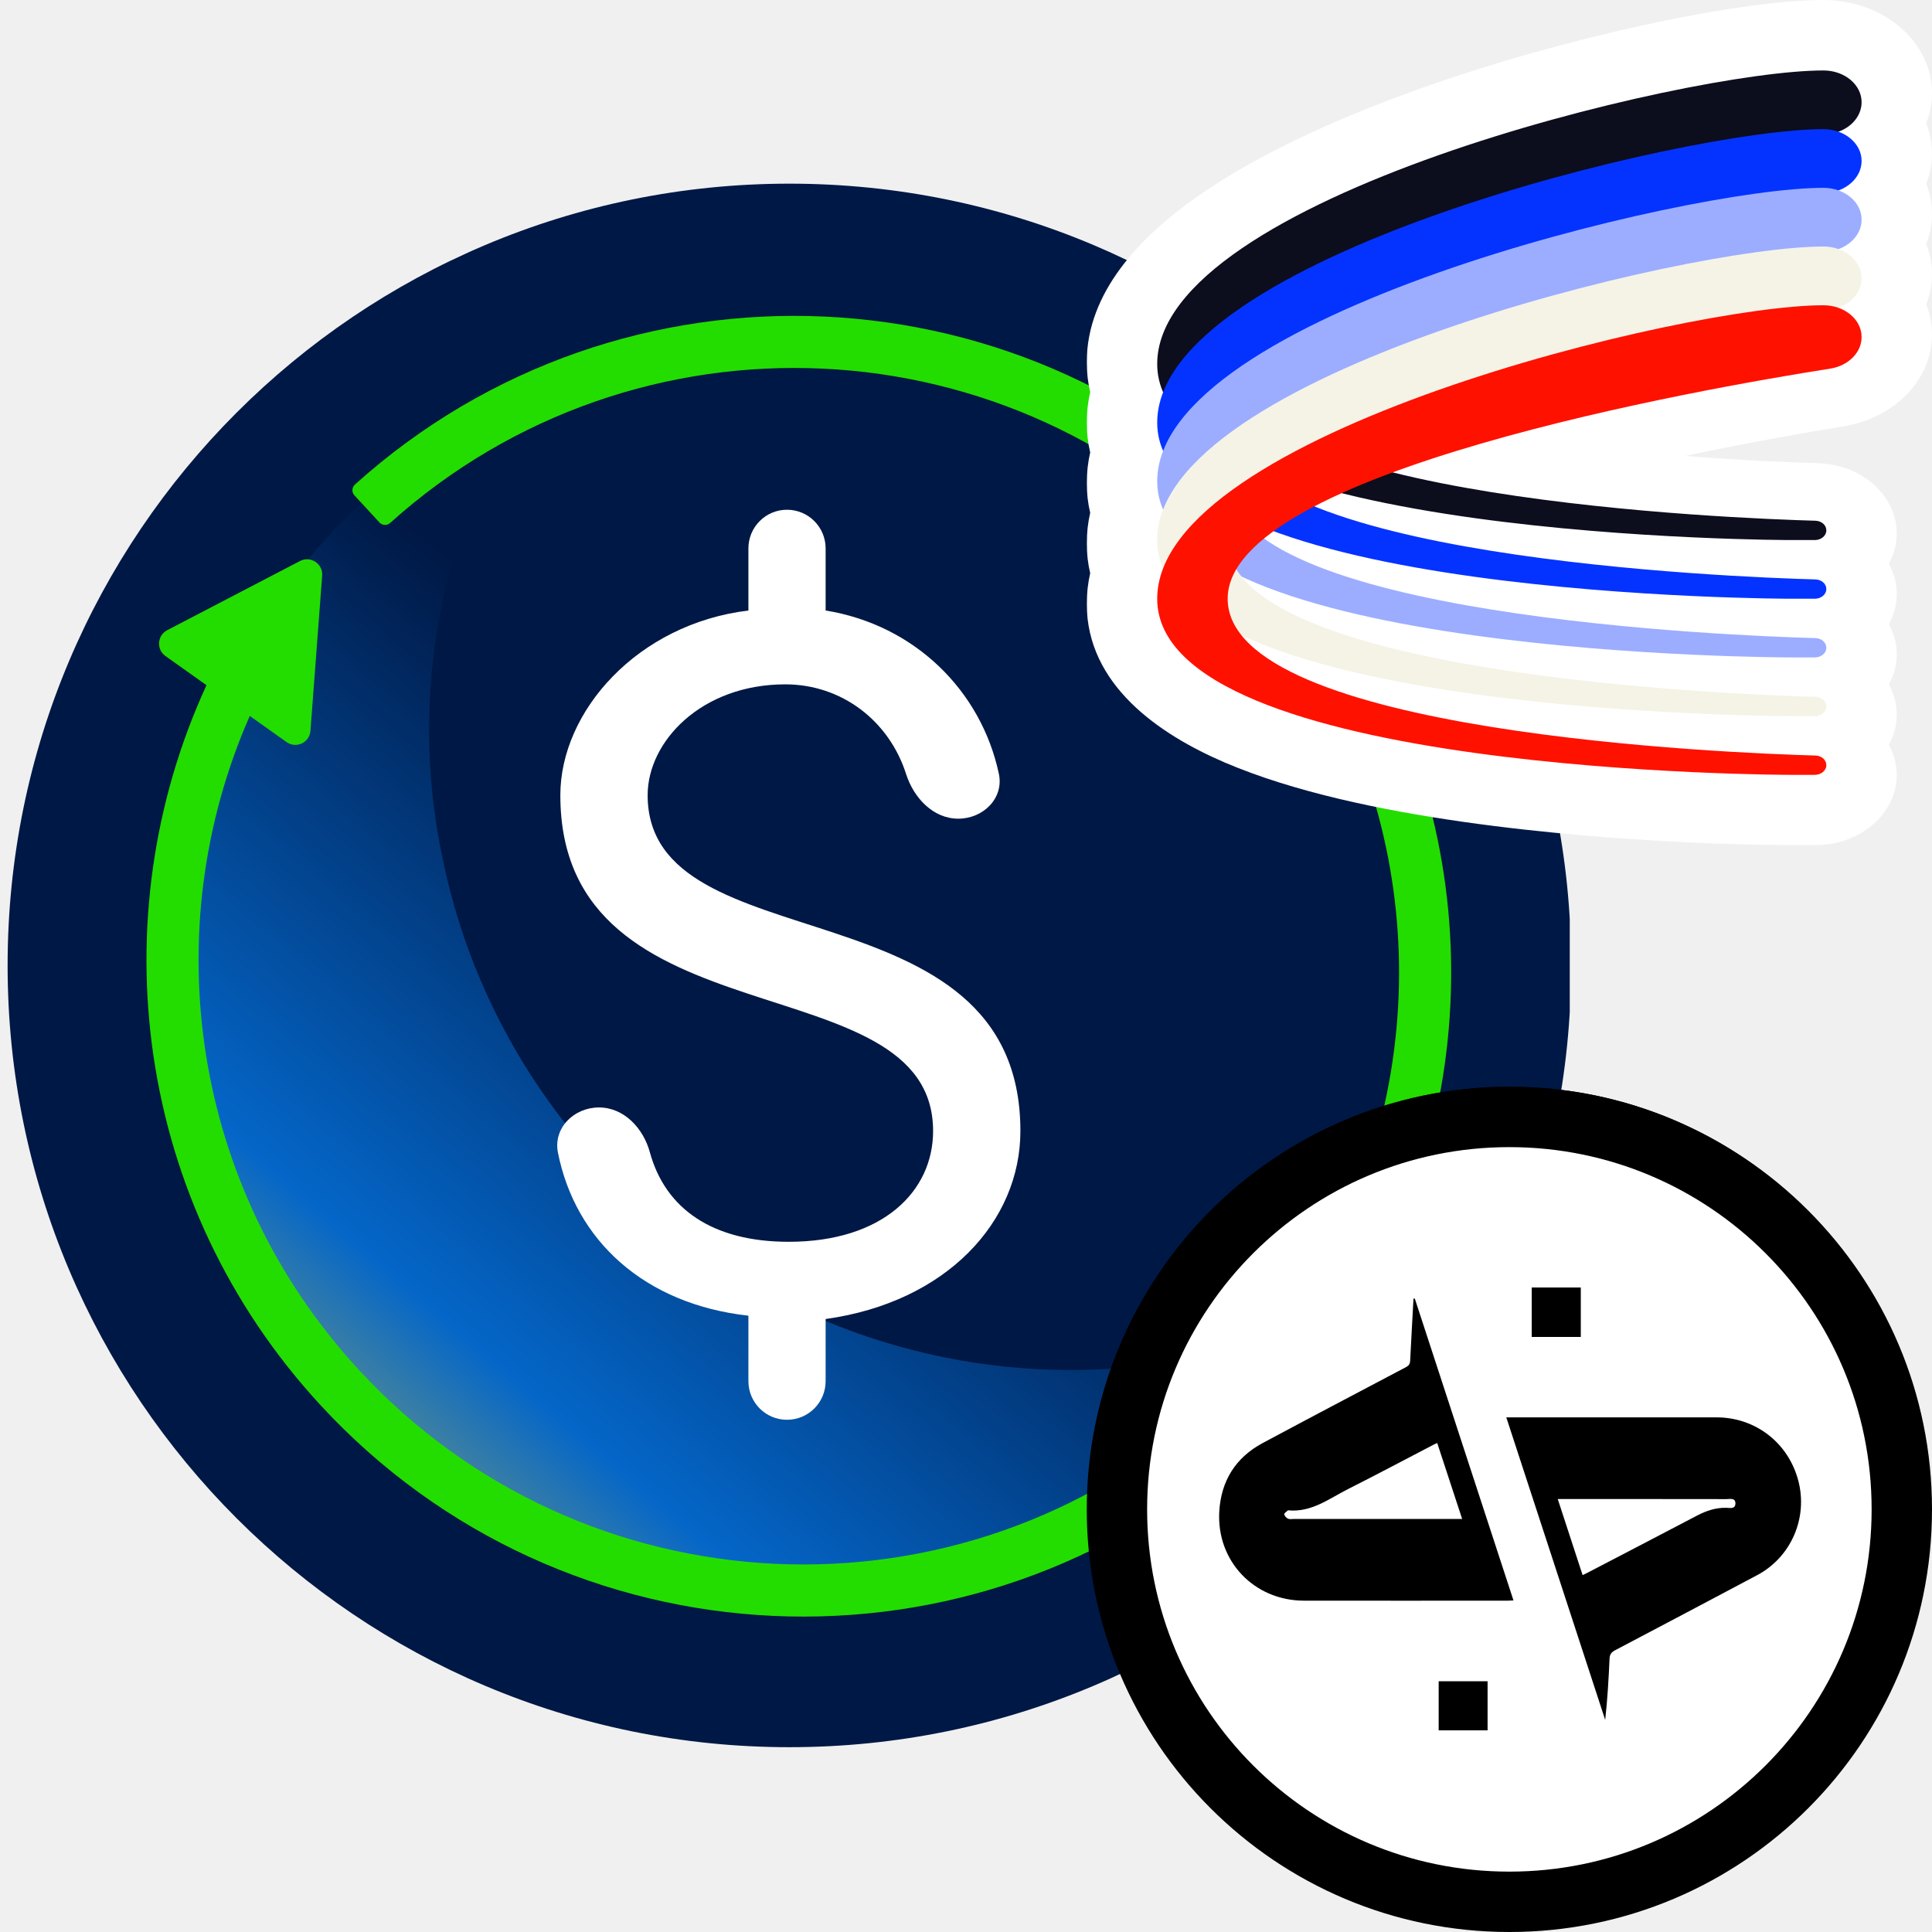
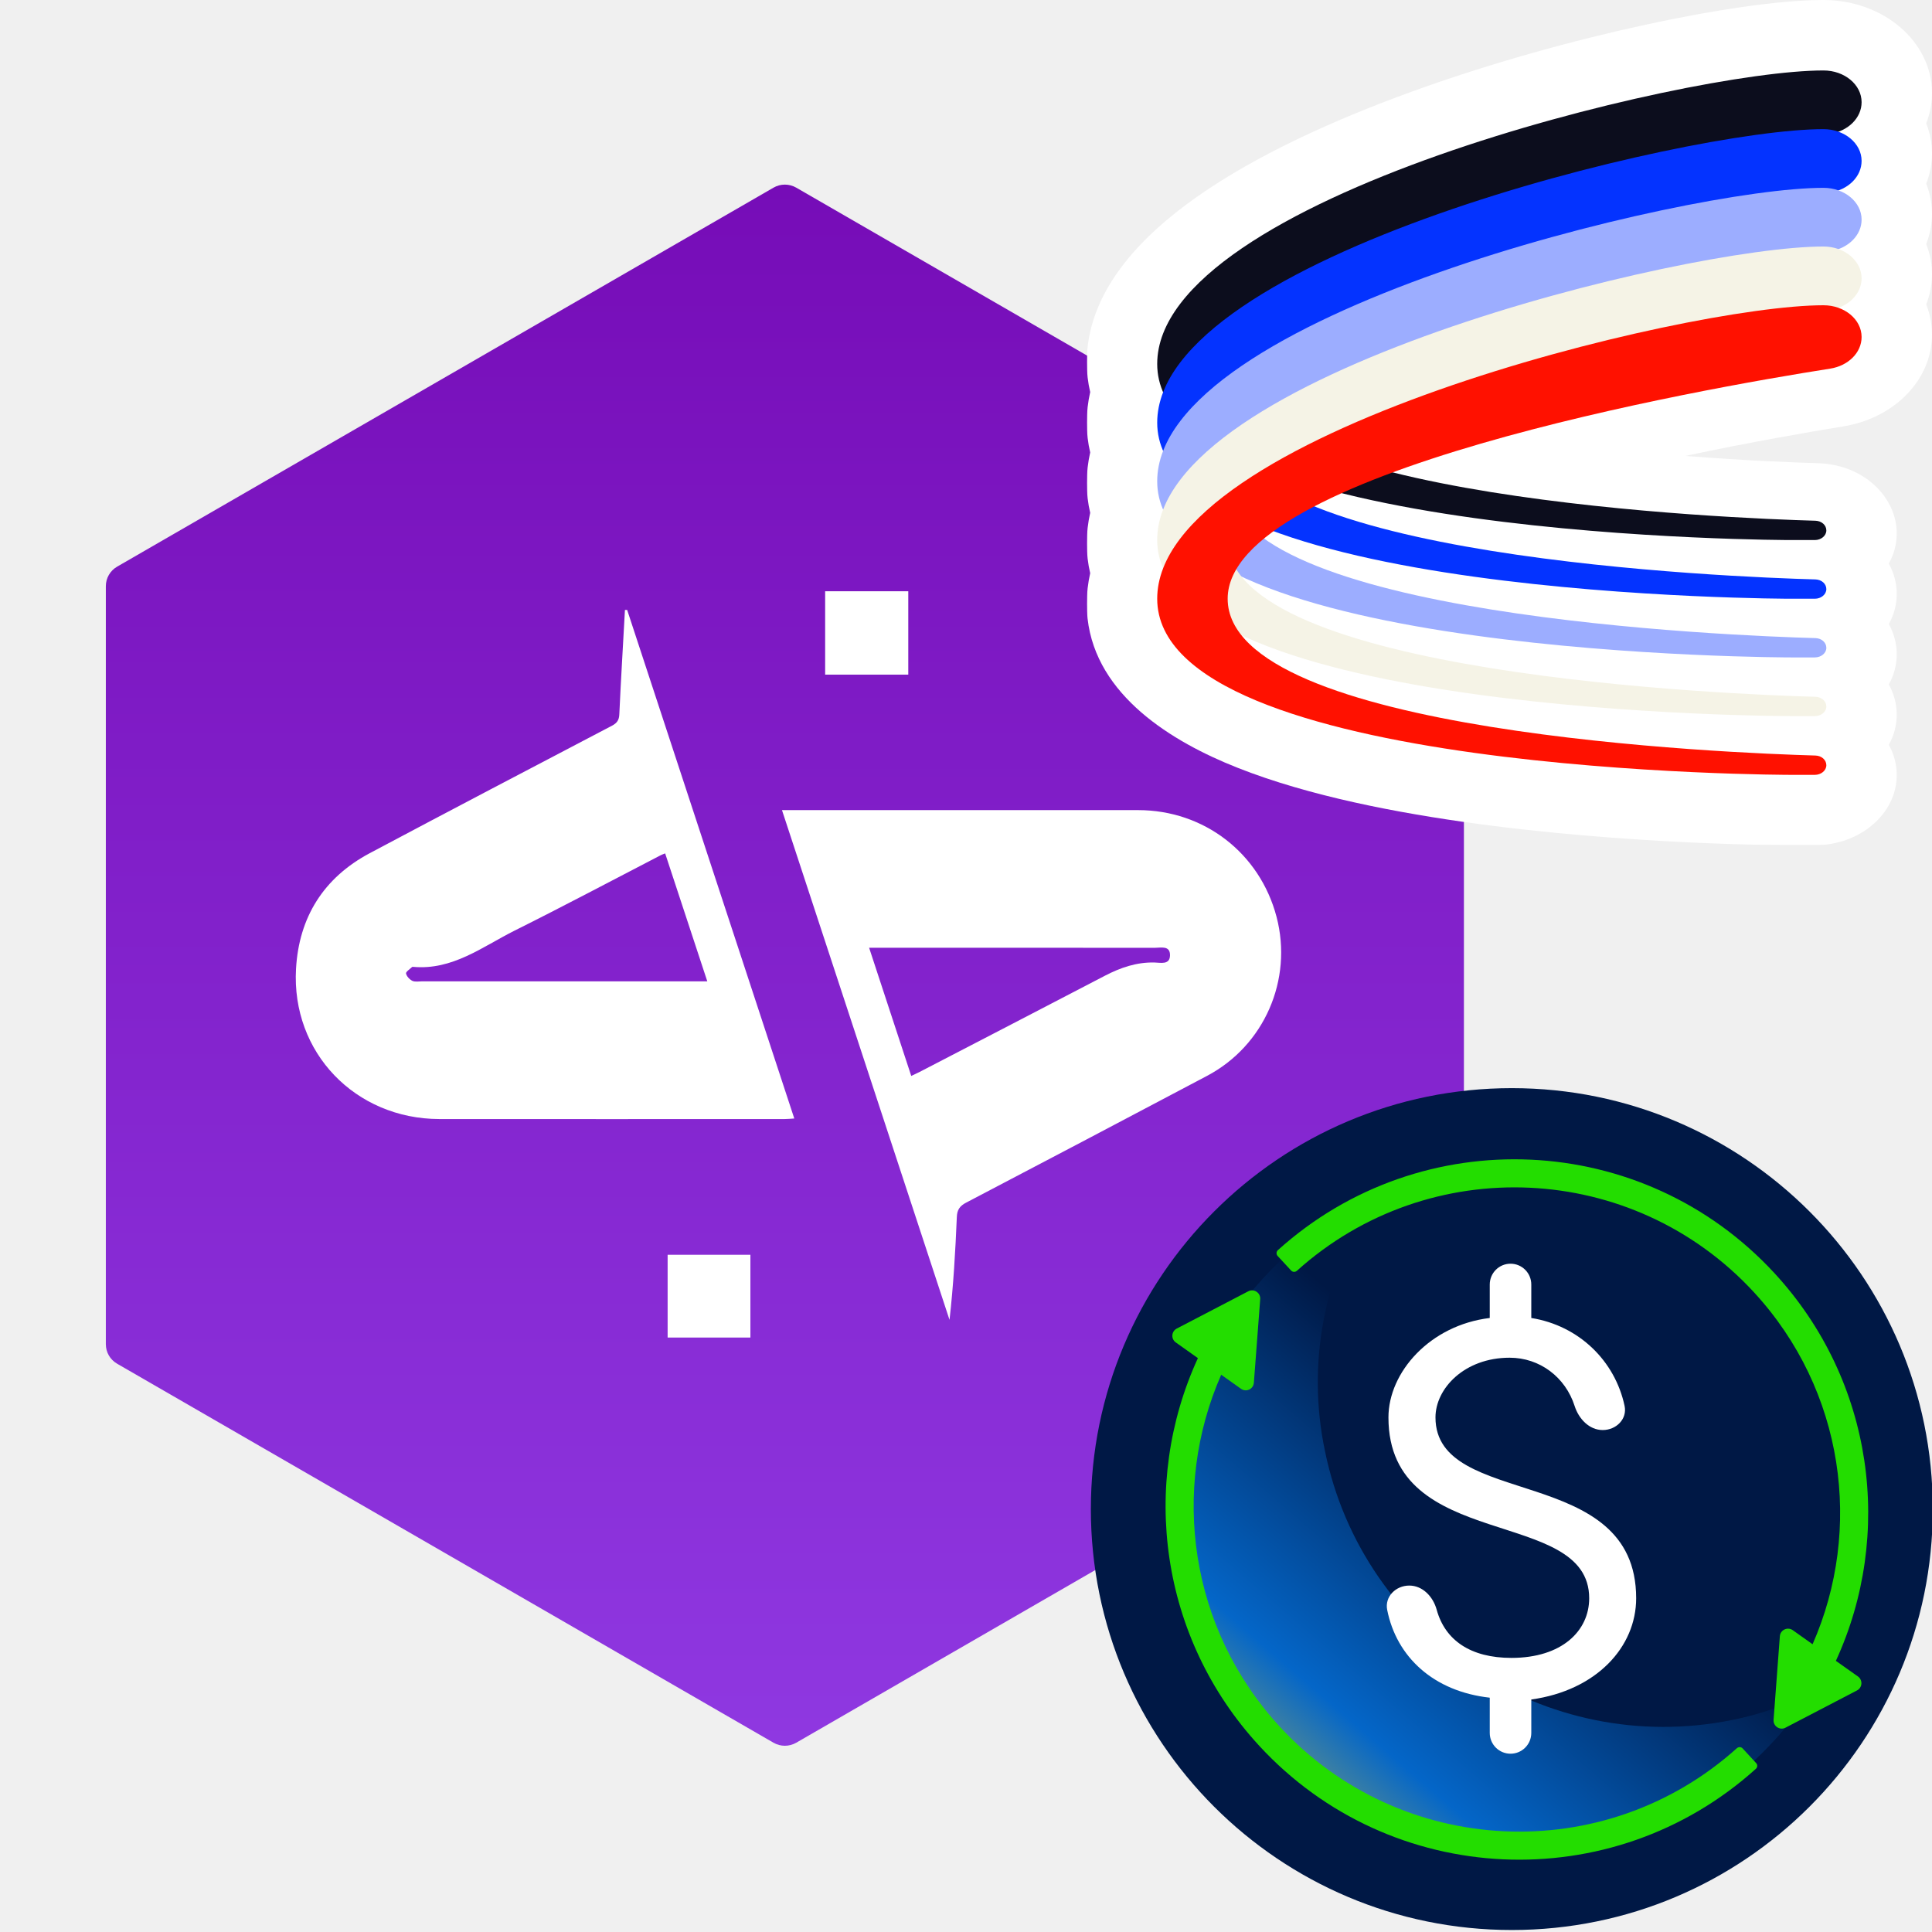
<svg xmlns="http://www.w3.org/2000/svg" width="32" height="32" viewBox="0 0 32 32" fill="none">
-   <g clip-path="url(#clip0_533_216472)">
-     <path d="M13.074 28.939C20.226 28.939 26.023 23.142 26.023 15.991C26.023 8.84 20.226 3.042 13.074 3.042C5.923 3.042 0.126 8.84 0.126 15.991C0.126 23.142 5.923 28.939 13.074 28.939Z" fill="#001845" />
-     <path d="M19.846 22.48C14.105 23.64 8.496 19.918 7.329 14.21C6.745 11.444 7.345 8.682 8.771 6.451C4.447 8.438 1.889 13.195 2.881 18.079C4.048 23.787 9.657 27.509 15.399 26.349C18.358 25.769 20.73 24.011 22.274 21.663C21.504 22.014 20.734 22.306 19.846 22.48Z" fill="url(#paint0_linear_533_216472)" />
-     <path d="M12.396 21.792C10.675 21.601 9.53 20.547 9.241 19.09C9.161 18.683 9.506 18.343 9.921 18.343C10.335 18.343 10.655 18.686 10.764 19.086C11.022 20.026 11.807 20.568 13.063 20.568C14.62 20.568 15.455 19.734 15.455 18.733C15.455 15.896 9.281 17.342 9.281 13.171C9.281 11.78 10.56 10.334 12.396 10.112V9.083C12.396 8.73 12.682 8.443 13.035 8.443C13.389 8.443 13.675 8.73 13.675 9.083V10.112C15.143 10.349 16.249 11.433 16.544 12.815C16.631 13.22 16.286 13.56 15.872 13.56C15.457 13.56 15.134 13.216 15.008 12.821C14.724 11.933 13.936 11.335 13.007 11.335C11.617 11.335 10.727 12.281 10.727 13.171C10.727 16.007 16.901 14.561 16.901 18.733C16.901 20.234 15.677 21.569 13.675 21.847V22.876C13.675 23.23 13.389 23.516 13.035 23.516C12.682 23.516 12.396 23.23 12.396 22.876V21.792Z" fill="white" />
-     <path fill-rule="evenodd" clip-rule="evenodd" d="M23.042 20.659L23.721 21.142C23.875 21.25 23.859 21.482 23.692 21.569L21.492 22.715C21.318 22.806 21.111 22.67 21.126 22.474L21.32 19.902C21.334 19.708 21.556 19.604 21.715 19.717L22.325 20.149C23.88 16.614 23.305 12.342 20.521 9.322C16.801 5.286 10.533 5.001 6.463 8.661C6.412 8.708 6.332 8.705 6.285 8.654L5.87 8.204C5.823 8.153 5.827 8.073 5.878 8.026C10.299 4.044 17.113 4.351 21.156 8.737C24.224 12.065 24.821 16.79 23.042 20.659Z" fill="#23DD00" />
-     <path fill-rule="evenodd" clip-rule="evenodd" d="M3.42 11.349L2.74 10.866C2.587 10.757 2.603 10.525 2.769 10.438L4.969 9.292C5.144 9.201 5.351 9.338 5.336 9.534L5.142 12.105C5.127 12.3 4.906 12.404 4.746 12.291L4.137 11.858C2.581 15.393 3.156 19.665 5.94 22.685C9.66 26.721 15.928 27.006 19.998 23.346C20.05 23.3 20.13 23.303 20.177 23.354L20.592 23.804C20.639 23.855 20.635 23.935 20.584 23.981C16.163 27.964 9.349 27.657 5.305 23.27C2.238 19.943 1.641 15.217 3.42 11.349Z" fill="#23DD00" />
+   <path d="M12.812 3.108C12.928 3.041 13.071 3.041 13.188 3.108L24.059 9.385C24.175 9.452 24.247 9.576 24.247 9.71V22.263C24.247 22.398 24.175 22.521 24.059 22.588L13.188 28.865C13.071 28.932 12.928 28.932 12.812 28.865L1.941 22.588C1.824 22.521 1.753 22.398 1.753 22.263V9.71C1.753 9.576 1.824 9.452 1.941 9.385L12.812 3.108Z" fill="url(#paint0_linear_569_218330)" />
+   <path d="M10.387 10.1C11.308 12.905 12.23 15.709 13.156 18.526C13.09 18.53 13.043 18.535 12.996 18.535C11.09 18.535 9.183 18.537 7.277 18.535C5.884 18.532 4.824 17.433 4.903 16.047C4.951 15.194 5.359 14.54 6.121 14.133C7.457 13.422 8.797 12.722 10.138 12.019C10.221 11.975 10.255 11.924 10.258 11.829C10.284 11.254 10.32 10.678 10.351 10.103C10.363 10.103 10.375 10.103 10.386 10.103L10.387 10.1ZM11.715 16.254C11.479 15.536 11.249 14.838 11.017 14.135C10.981 14.149 10.961 14.156 10.942 14.166C10.137 14.583 9.335 15.009 8.523 15.414C7.988 15.682 7.494 16.074 6.841 16.014C6.836 16.014 6.828 16.014 6.826 16.016C6.789 16.052 6.721 16.095 6.725 16.123C6.734 16.17 6.784 16.223 6.83 16.246C6.876 16.267 6.938 16.254 6.994 16.254H11.715Z" fill="white" />
+   <path d="M12.951 13.418H13.163C15.059 13.418 16.954 13.418 18.85 13.418C19.944 13.418 20.867 14.131 21.144 15.187C21.416 16.227 20.941 17.32 19.99 17.821C18.663 18.523 17.333 19.223 16.003 19.919C15.895 19.975 15.852 20.04 15.848 20.16C15.824 20.725 15.792 21.289 15.727 21.861C14.805 19.057 13.883 16.252 12.952 13.418H12.951ZM14.395 15.697C14.633 16.421 14.862 17.117 15.093 17.821C15.152 17.793 15.191 17.775 15.229 17.756C16.254 17.224 17.28 16.694 18.303 16.16C18.562 16.026 18.826 15.935 19.122 15.942C19.223 15.944 19.377 15.986 19.379 15.822C19.381 15.656 19.227 15.699 19.124 15.699C17.616 15.697 16.107 15.698 14.599 15.698H14.395V15.697Z" fill="white" />
+   <path d="M13.667 11.174V9.793H15.044V11.174H13.667Z" fill="white" />
+   <path d="M11.058 22.154V20.783H12.429V22.154H11.058Z" fill="white" />
+   <g clip-path="url(#clip0_569_218330)">
+     <mask id="mask0_569_218330" style="mask-type:luminance" maskUnits="userSpaceOnUse" x="18" y="0" width="14" height="14">
+       <path d="M32 0H18V14H32V0Z" fill="white" />
+     </mask>
+     <g mask="url(#mask0_569_218330)">
+       <path fill-rule="evenodd" clip-rule="evenodd" d="M30.202 8.69395e-10C29.481 -1.37073e-05 28.391 0.162 27.226 0.416C26.035 0.675 24.67 1.051 23.372 1.522C22.086 1.989 20.808 2.57 19.831 3.256C18.888 3.917 18 4.838 18 6C18 6.173 18.02 6.338 18.057 6.494C18.02 6.657 18 6.826 18 7C18 7.173 18.02 7.338 18.057 7.494C18.02 7.657 18 7.826 18 8C18 8.173 18.02 8.338 18.057 8.494C18.02 8.657 18 8.826 18 9C18 9.173 18.02 9.338 18.057 9.494C18.02 9.657 18 9.826 18 10C18 11.34 19.19 12.159 20.285 12.629C21.426 13.118 22.875 13.418 24.225 13.611C25.594 13.807 26.952 13.903 27.961 13.952C28.467 13.976 28.89 13.988 29.187 13.994C29.333 13.997 29.574 13.999 29.661 14L29.667 14H30.059C30.808 14 31.416 13.479 31.416 12.836C31.416 12.662 31.37 12.491 31.285 12.336C31.369 12.185 31.416 12.015 31.416 11.836C31.416 11.662 31.37 11.491 31.285 11.336C31.369 11.185 31.416 11.015 31.416 10.836C31.416 10.662 31.37 10.491 31.285 10.336C31.369 10.185 31.416 10.015 31.416 9.836C31.416 9.661 31.37 9.49 31.284 9.335C31.369 9.184 31.416 9.015 31.416 8.836C31.416 8.243 30.881 7.694 30.108 7.672C29.759 7.662 28.933 7.632 27.911 7.552C29.009 7.319 29.967 7.154 30.527 7.063C31.382 6.925 32 6.287 32 5.541C32 5.367 31.966 5.199 31.904 5.042C31.966 4.884 32 4.716 32 4.541C32 4.367 31.966 4.199 31.904 4.042C31.966 3.884 32 3.716 32 3.541C32 3.367 31.966 3.199 31.904 3.042C31.966 2.884 32 2.716 32 2.541C32 2.367 31.966 2.199 31.904 2.042C31.966 1.884 32 1.716 32 1.541C32 0.69 31.195 1.69891e-05 30.202 8.69395e-10Z" fill="white" />
+       <path d="M30.202 1.167C30.551 1.167 30.834 1.402 30.834 1.693C30.834 1.95 30.615 2.17 30.312 2.217C28.192 2.55 20.334 3.925 20.334 6.028C20.334 8.264 28.723 8.587 30.069 8.625C30.173 8.628 30.25 8.699 30.25 8.785C30.25 8.873 30.164 8.945 30.059 8.945H29.958H29.667C29.667 8.945 19.167 8.945 19.167 6.028C19.167 3.288 27.917 1.167 30.202 1.167Z" fill="#0C0D1D" />
+       <path d="M30.202 2.139C30.551 2.139 30.834 2.375 30.834 2.665C30.834 2.923 30.615 3.142 30.312 3.19C28.192 3.522 20.334 4.897 20.334 7C20.334 9.236 28.723 9.56 30.069 9.597C30.173 9.6 30.25 9.671 30.25 9.757C30.25 9.845 30.164 9.917 30.059 9.917H29.958H29.667C29.667 9.917 19.167 9.917 19.167 7C19.167 4.26 27.917 2.139 30.202 2.139Z" fill="#0433FF" />
+       <path d="M30.202 3.111C30.551 3.111 30.834 3.347 30.834 3.637C30.834 3.895 30.615 4.114 30.312 4.162C28.192 4.494 20.334 5.87 20.334 7.972C20.334 10.208 28.723 10.532 30.069 10.569C30.173 10.572 30.25 10.643 30.25 10.73C30.25 10.818 30.164 10.889 30.059 10.889H29.958H29.667C29.667 10.889 19.167 10.889 19.167 7.972C19.167 5.232 27.917 3.111 30.202 3.111Z" fill="#9CADFF" />
+       <path d="M30.202 4.083C30.551 4.083 30.834 4.319 30.834 4.61C30.834 4.867 30.615 5.086 30.312 5.134C28.192 5.467 20.334 6.842 20.334 8.944C20.334 11.18 28.723 11.504 30.069 11.541C30.173 11.544 30.25 11.615 30.25 11.702C30.25 11.79 30.164 11.861 30.059 11.861H29.958H29.667C29.667 11.861 19.167 11.861 19.167 8.944C19.167 6.204 27.917 4.083 30.202 4.083Z" fill="#F5F3E6" />
+       <path d="M30.202 5.056C30.551 5.056 30.834 5.291 30.834 5.582C30.834 5.839 30.615 6.059 30.312 6.106C28.192 6.439 20.334 7.814 20.334 9.917C20.334 12.152 28.723 12.476 30.069 12.514C30.173 12.517 30.25 12.588 30.25 12.674C30.25 12.762 30.164 12.834 30.059 12.834H29.958H29.667C29.667 12.834 19.167 12.834 19.167 9.917C19.167 7.177 27.917 5.056 30.202 5.056Z" fill="#FF1100" />
+     </g>
  </g>
-   <g clip-path="url(#clip1_533_216472)">
-     <rect x="18.5" y="18.5" width="13" height="13" rx="6.5" fill="white" stroke="black" />
-     <path d="M31.966 24.997C31.975 28.846 28.846 32.02 24.948 31.989C21.153 31.958 18.009 28.845 18.05 24.914C18.091 21.056 21.244 17.931 25.138 18.001C28.946 18.069 31.977 21.203 31.966 24.997ZM25.007 31.375C28.507 31.365 31.303 28.554 31.354 25.097C31.407 21.493 28.531 18.673 25.118 18.617C21.581 18.559 18.697 21.417 18.663 24.929C18.628 28.445 21.445 31.364 25.007 31.375Z" fill="black" />
-     <path d="M23.433 21.507C23.977 23.172 24.521 24.835 25.068 26.508C25.029 26.51 25.001 26.512 24.974 26.512C23.848 26.512 22.723 26.514 21.597 26.512C20.774 26.511 20.148 25.858 20.195 25.036C20.224 24.53 20.464 24.142 20.915 23.901C21.703 23.478 22.495 23.063 23.286 22.645C23.335 22.619 23.355 22.59 23.357 22.533C23.373 22.192 23.394 21.85 23.412 21.509C23.419 21.509 23.426 21.509 23.432 21.509L23.433 21.507ZM24.218 25.159C24.078 24.733 23.942 24.318 23.805 23.901C23.784 23.91 23.772 23.914 23.761 23.92C23.285 24.167 22.812 24.42 22.333 24.661C22.017 24.82 21.725 25.052 21.339 25.016C21.337 25.016 21.332 25.016 21.33 25.018C21.308 25.039 21.268 25.064 21.271 25.081C21.276 25.109 21.306 25.141 21.333 25.154C21.36 25.167 21.396 25.159 21.43 25.159H24.218Z" fill="black" />
-     <path d="M24.948 23.476H25.073C26.193 23.476 27.312 23.476 28.431 23.476C29.077 23.476 29.622 23.899 29.786 24.526C29.947 25.143 29.666 25.791 29.105 26.089C28.321 26.505 27.536 26.921 26.75 27.334C26.687 27.367 26.661 27.405 26.659 27.477C26.644 27.812 26.625 28.147 26.587 28.487C26.043 26.822 25.498 25.158 24.949 23.476H24.948ZM25.801 24.828C25.942 25.258 26.077 25.671 26.213 26.089C26.248 26.072 26.271 26.061 26.293 26.05C26.898 25.735 27.504 25.42 28.108 25.103C28.261 25.023 28.417 24.97 28.592 24.974C28.652 24.975 28.742 25 28.744 24.902C28.745 24.804 28.654 24.83 28.593 24.83C27.703 24.828 26.812 24.829 25.921 24.829H25.801V24.828Z" fill="black" />
-     <path d="M25.37 22.144V21.325H26.183V22.144H25.37Z" fill="black" />
-     <path d="M23.829 28.66V27.847H24.639V28.66H23.829Z" fill="black" />
-   </g>
-   <mask id="mask0_533_216472" style="mask-type:luminance" maskUnits="userSpaceOnUse" x="18" y="0" width="14" height="14">
-     <path d="M32 0H18V14H32V0Z" fill="white" />
-   </mask>
-   <g mask="url(#mask0_533_216472)">
-     <path fill-rule="evenodd" clip-rule="evenodd" d="M30.202 8.69395e-10C29.481 -1.37073e-05 28.391 0.162 27.226 0.416C26.035 0.675 24.67 1.051 23.372 1.522C22.086 1.989 20.808 2.57 19.831 3.256C18.888 3.917 18 4.838 18 6C18 6.173 18.02 6.338 18.057 6.494C18.02 6.657 18 6.826 18 7C18 7.173 18.02 7.338 18.057 7.494C18.02 7.657 18 7.826 18 8C18 8.173 18.02 8.338 18.057 8.494C18.02 8.657 18 8.826 18 9C18 9.173 18.02 9.338 18.057 9.494C18.02 9.657 18 9.826 18 10C18 11.34 19.19 12.159 20.285 12.629C21.426 13.118 22.875 13.418 24.225 13.611C25.594 13.807 26.952 13.903 27.961 13.952C28.467 13.976 28.89 13.988 29.187 13.994C29.333 13.997 29.574 13.999 29.661 14L29.667 14H30.059C30.808 14 31.416 13.479 31.416 12.836C31.416 12.662 31.37 12.491 31.285 12.336C31.369 12.185 31.416 12.015 31.416 11.836C31.416 11.662 31.37 11.491 31.285 11.336C31.369 11.185 31.416 11.015 31.416 10.836C31.416 10.662 31.37 10.491 31.285 10.336C31.369 10.185 31.416 10.015 31.416 9.836C31.416 9.661 31.37 9.49 31.284 9.335C31.369 9.184 31.416 9.015 31.416 8.836C31.416 8.243 30.881 7.694 30.108 7.672C29.759 7.662 28.933 7.632 27.911 7.552C29.009 7.319 29.967 7.154 30.527 7.063C31.382 6.925 32 6.287 32 5.541C32 5.367 31.966 5.199 31.904 5.042C31.966 4.884 32 4.716 32 4.541C32 4.367 31.966 4.199 31.904 4.042C31.966 3.884 32 3.716 32 3.541C32 3.367 31.966 3.199 31.904 3.042C31.966 2.884 32 2.716 32 2.541C32 2.367 31.966 2.199 31.904 2.042C31.966 1.884 32 1.716 32 1.541C32 0.69 31.195 1.69891e-05 30.202 8.69395e-10Z" fill="white" />
-     <path d="M30.202 1.167C30.551 1.167 30.834 1.402 30.834 1.693C30.834 1.95 30.615 2.17 30.312 2.217C28.192 2.55 20.334 3.925 20.334 6.028C20.334 8.264 28.723 8.587 30.069 8.625C30.173 8.628 30.25 8.699 30.25 8.785C30.25 8.873 30.164 8.945 30.059 8.945H29.958H29.667C29.667 8.945 19.167 8.945 19.167 6.028C19.167 3.288 27.917 1.167 30.202 1.167Z" fill="#0C0D1D" />
-     <path d="M30.202 2.139C30.551 2.139 30.834 2.375 30.834 2.665C30.834 2.923 30.615 3.142 30.312 3.19C28.192 3.522 20.334 4.897 20.334 7C20.334 9.236 28.723 9.56 30.069 9.597C30.173 9.6 30.25 9.671 30.25 9.757C30.25 9.845 30.164 9.917 30.059 9.917H29.958H29.667C29.667 9.917 19.167 9.917 19.167 7C19.167 4.26 27.917 2.139 30.202 2.139Z" fill="#0433FF" />
-     <path d="M30.202 3.111C30.551 3.111 30.834 3.347 30.834 3.637C30.834 3.895 30.615 4.114 30.312 4.162C28.192 4.494 20.334 5.87 20.334 7.972C20.334 10.208 28.723 10.532 30.069 10.569C30.173 10.572 30.25 10.643 30.25 10.73C30.25 10.818 30.164 10.889 30.059 10.889H29.958H29.667C29.667 10.889 19.167 10.889 19.167 7.972C19.167 5.232 27.917 3.111 30.202 3.111Z" fill="#9CADFF" />
-     <path d="M30.202 4.083C30.551 4.083 30.834 4.319 30.834 4.61C30.834 4.867 30.615 5.086 30.312 5.134C28.192 5.467 20.334 6.842 20.334 8.944C20.334 11.18 28.723 11.504 30.069 11.541C30.173 11.544 30.25 11.615 30.25 11.702C30.25 11.79 30.164 11.861 30.059 11.861H29.958H29.667C29.667 11.861 19.167 11.861 19.167 8.944C19.167 6.204 27.917 4.083 30.202 4.083Z" fill="#F5F3E6" />
-     <path d="M30.202 5.056C30.551 5.056 30.834 5.291 30.834 5.582C30.834 5.839 30.615 6.059 30.312 6.106C28.192 6.439 20.334 7.814 20.334 9.917C20.334 12.152 28.723 12.476 30.069 12.514C30.173 12.517 30.25 12.588 30.25 12.674C30.25 12.762 30.164 12.834 30.059 12.834H29.958H29.667C29.667 12.834 19.167 12.834 19.167 9.917C19.167 7.177 27.917 5.056 30.202 5.056Z" fill="#FF1100" />
+   <g clip-path="url(#clip1_569_218330)">
+     <path d="M25.041 31.967C28.891 31.967 32.013 28.846 32.013 24.995C32.013 21.145 28.891 18.023 25.041 18.023C21.19 18.023 18.068 21.145 18.068 24.995C18.068 28.846 21.19 31.967 25.041 31.967Z" fill="#001845" />
+     <path d="M28.686 28.489C25.595 29.113 22.575 27.11 21.946 24.036C21.632 22.547 21.955 21.059 22.723 19.858C20.394 20.928 19.017 23.489 19.551 26.119C20.18 29.193 23.2 31.197 26.291 30.572C27.885 30.26 29.162 29.314 29.994 28.049C29.579 28.238 29.165 28.395 28.686 28.489Z" fill="url(#paint1_linear_569_218330)" />
+     <path d="M24.675 28.119C23.748 28.016 23.131 27.448 22.976 26.664C22.933 26.445 23.119 26.262 23.342 26.262C23.565 26.262 23.737 26.447 23.796 26.662C23.935 27.168 24.358 27.46 25.034 27.46C25.872 27.46 26.322 27.011 26.322 26.472C26.322 24.944 22.997 25.723 22.997 23.477C22.997 22.728 23.686 21.949 24.675 21.83V21.276C24.675 21.085 24.829 20.931 25.019 20.931C25.209 20.931 25.363 21.085 25.363 21.276V21.83C26.154 21.957 26.749 22.541 26.908 23.285C26.955 23.503 26.77 23.686 26.546 23.686C26.323 23.686 26.149 23.501 26.081 23.288C25.928 22.81 25.504 22.488 25.004 22.488C24.255 22.488 23.776 22.998 23.776 23.477C23.776 25.004 27.1 24.225 27.1 26.472C27.1 27.28 26.442 27.999 25.363 28.149V28.703C25.363 28.893 25.209 29.047 25.019 29.047C24.829 29.047 24.675 28.893 24.675 28.703V28.119Z" fill="white" />
+     <path fill-rule="evenodd" clip-rule="evenodd" d="M30.408 27.509L30.774 27.768C30.856 27.827 30.848 27.952 30.758 27.999L29.573 28.616C29.479 28.665 29.368 28.591 29.376 28.486L29.48 27.101C29.488 26.996 29.608 26.94 29.694 27.001L30.022 27.234C30.859 25.331 30.55 23.03 29.051 21.404C27.047 19.231 23.672 19.078 21.481 21.048C21.453 21.073 21.41 21.072 21.385 21.044L21.161 20.802C21.136 20.774 21.138 20.732 21.166 20.706C23.546 18.562 27.215 18.727 29.392 21.089C31.044 22.881 31.366 25.425 30.408 27.509Z" fill="#23DD00" />
+     <path fill-rule="evenodd" clip-rule="evenodd" d="M19.841 22.495L19.475 22.235C19.392 22.177 19.401 22.052 19.491 22.005L20.675 21.388C20.769 21.339 20.881 21.413 20.873 21.518L20.768 22.903C20.76 23.008 20.641 23.064 20.555 23.003L20.227 22.77C19.39 24.673 19.699 26.974 21.198 28.6C23.201 30.773 26.576 30.926 28.768 28.956C28.796 28.931 28.839 28.932 28.864 28.96L29.087 29.202C29.113 29.229 29.111 29.272 29.083 29.297C26.703 31.442 23.033 31.277 20.856 28.915C19.205 27.123 18.883 24.579 19.841 22.495Z" fill="#23DD00" />
  </g>
  <defs>
-     <linearGradient id="paint0_linear_533_216472" x1="2.104" y1="28.838" x2="14.075" y2="14.936" gradientUnits="userSpaceOnUse">
+     <linearGradient id="paint0_linear_569_218330" x1="13" y1="3" x2="13" y2="28.974" gradientUnits="userSpaceOnUse">
+       <stop stop-color="#760CB7" />
+       <stop offset="1" stop-color="#8F38E1" />
+     </linearGradient>
+     <linearGradient id="paint1_linear_569_218330" x1="19.133" y1="31.913" x2="25.579" y2="24.427" gradientUnits="userSpaceOnUse">
      <stop offset="0.073" stop-color="#FFD923" />
      <stop offset="0.477" stop-color="#0466C8" />
      <stop offset="1" stop-color="#001845" />
    </linearGradient>
-     <clipPath id="clip0_533_216472">
-       <rect width="26" height="26" fill="white" transform="translate(0 3)" />
+     <clipPath id="clip0_569_218330">
+       <rect width="14" height="14" fill="white" transform="translate(18)" />
    </clipPath>
-     <clipPath id="clip1_533_216472">
+     <clipPath id="clip1_569_218330">
      <rect width="14" height="14" fill="white" transform="translate(18 18)" />
    </clipPath>
  </defs>
</svg>
